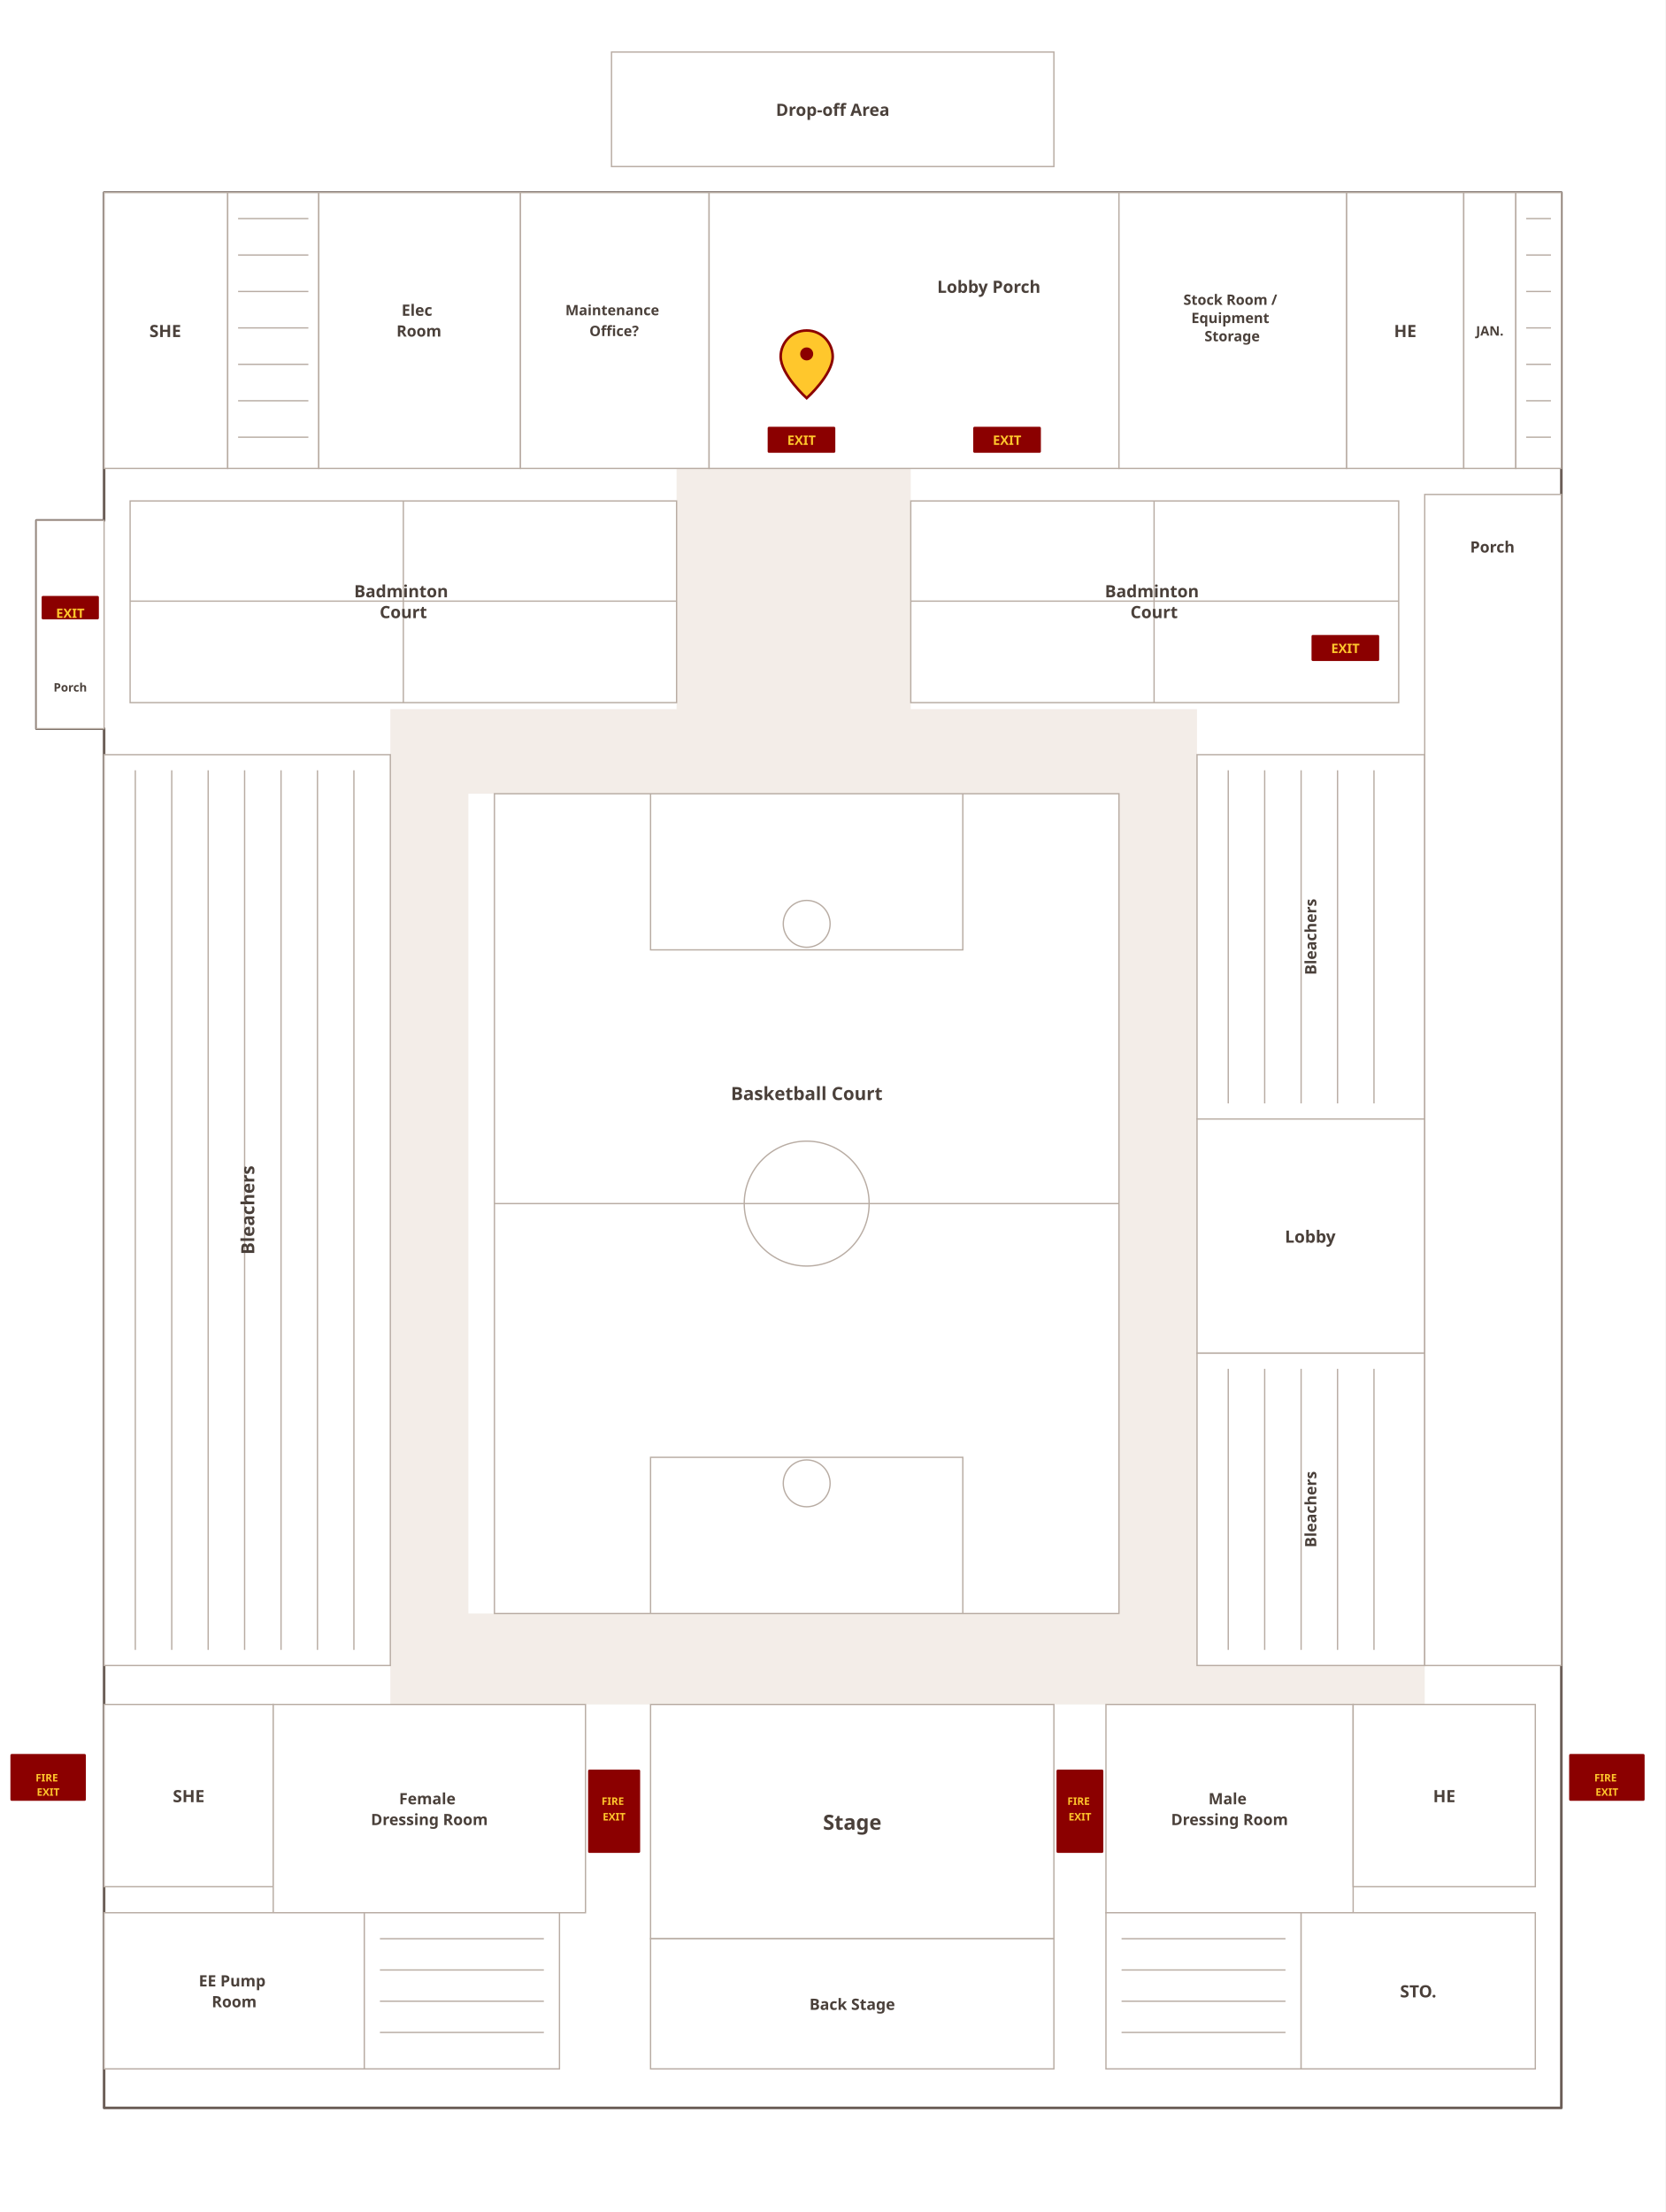
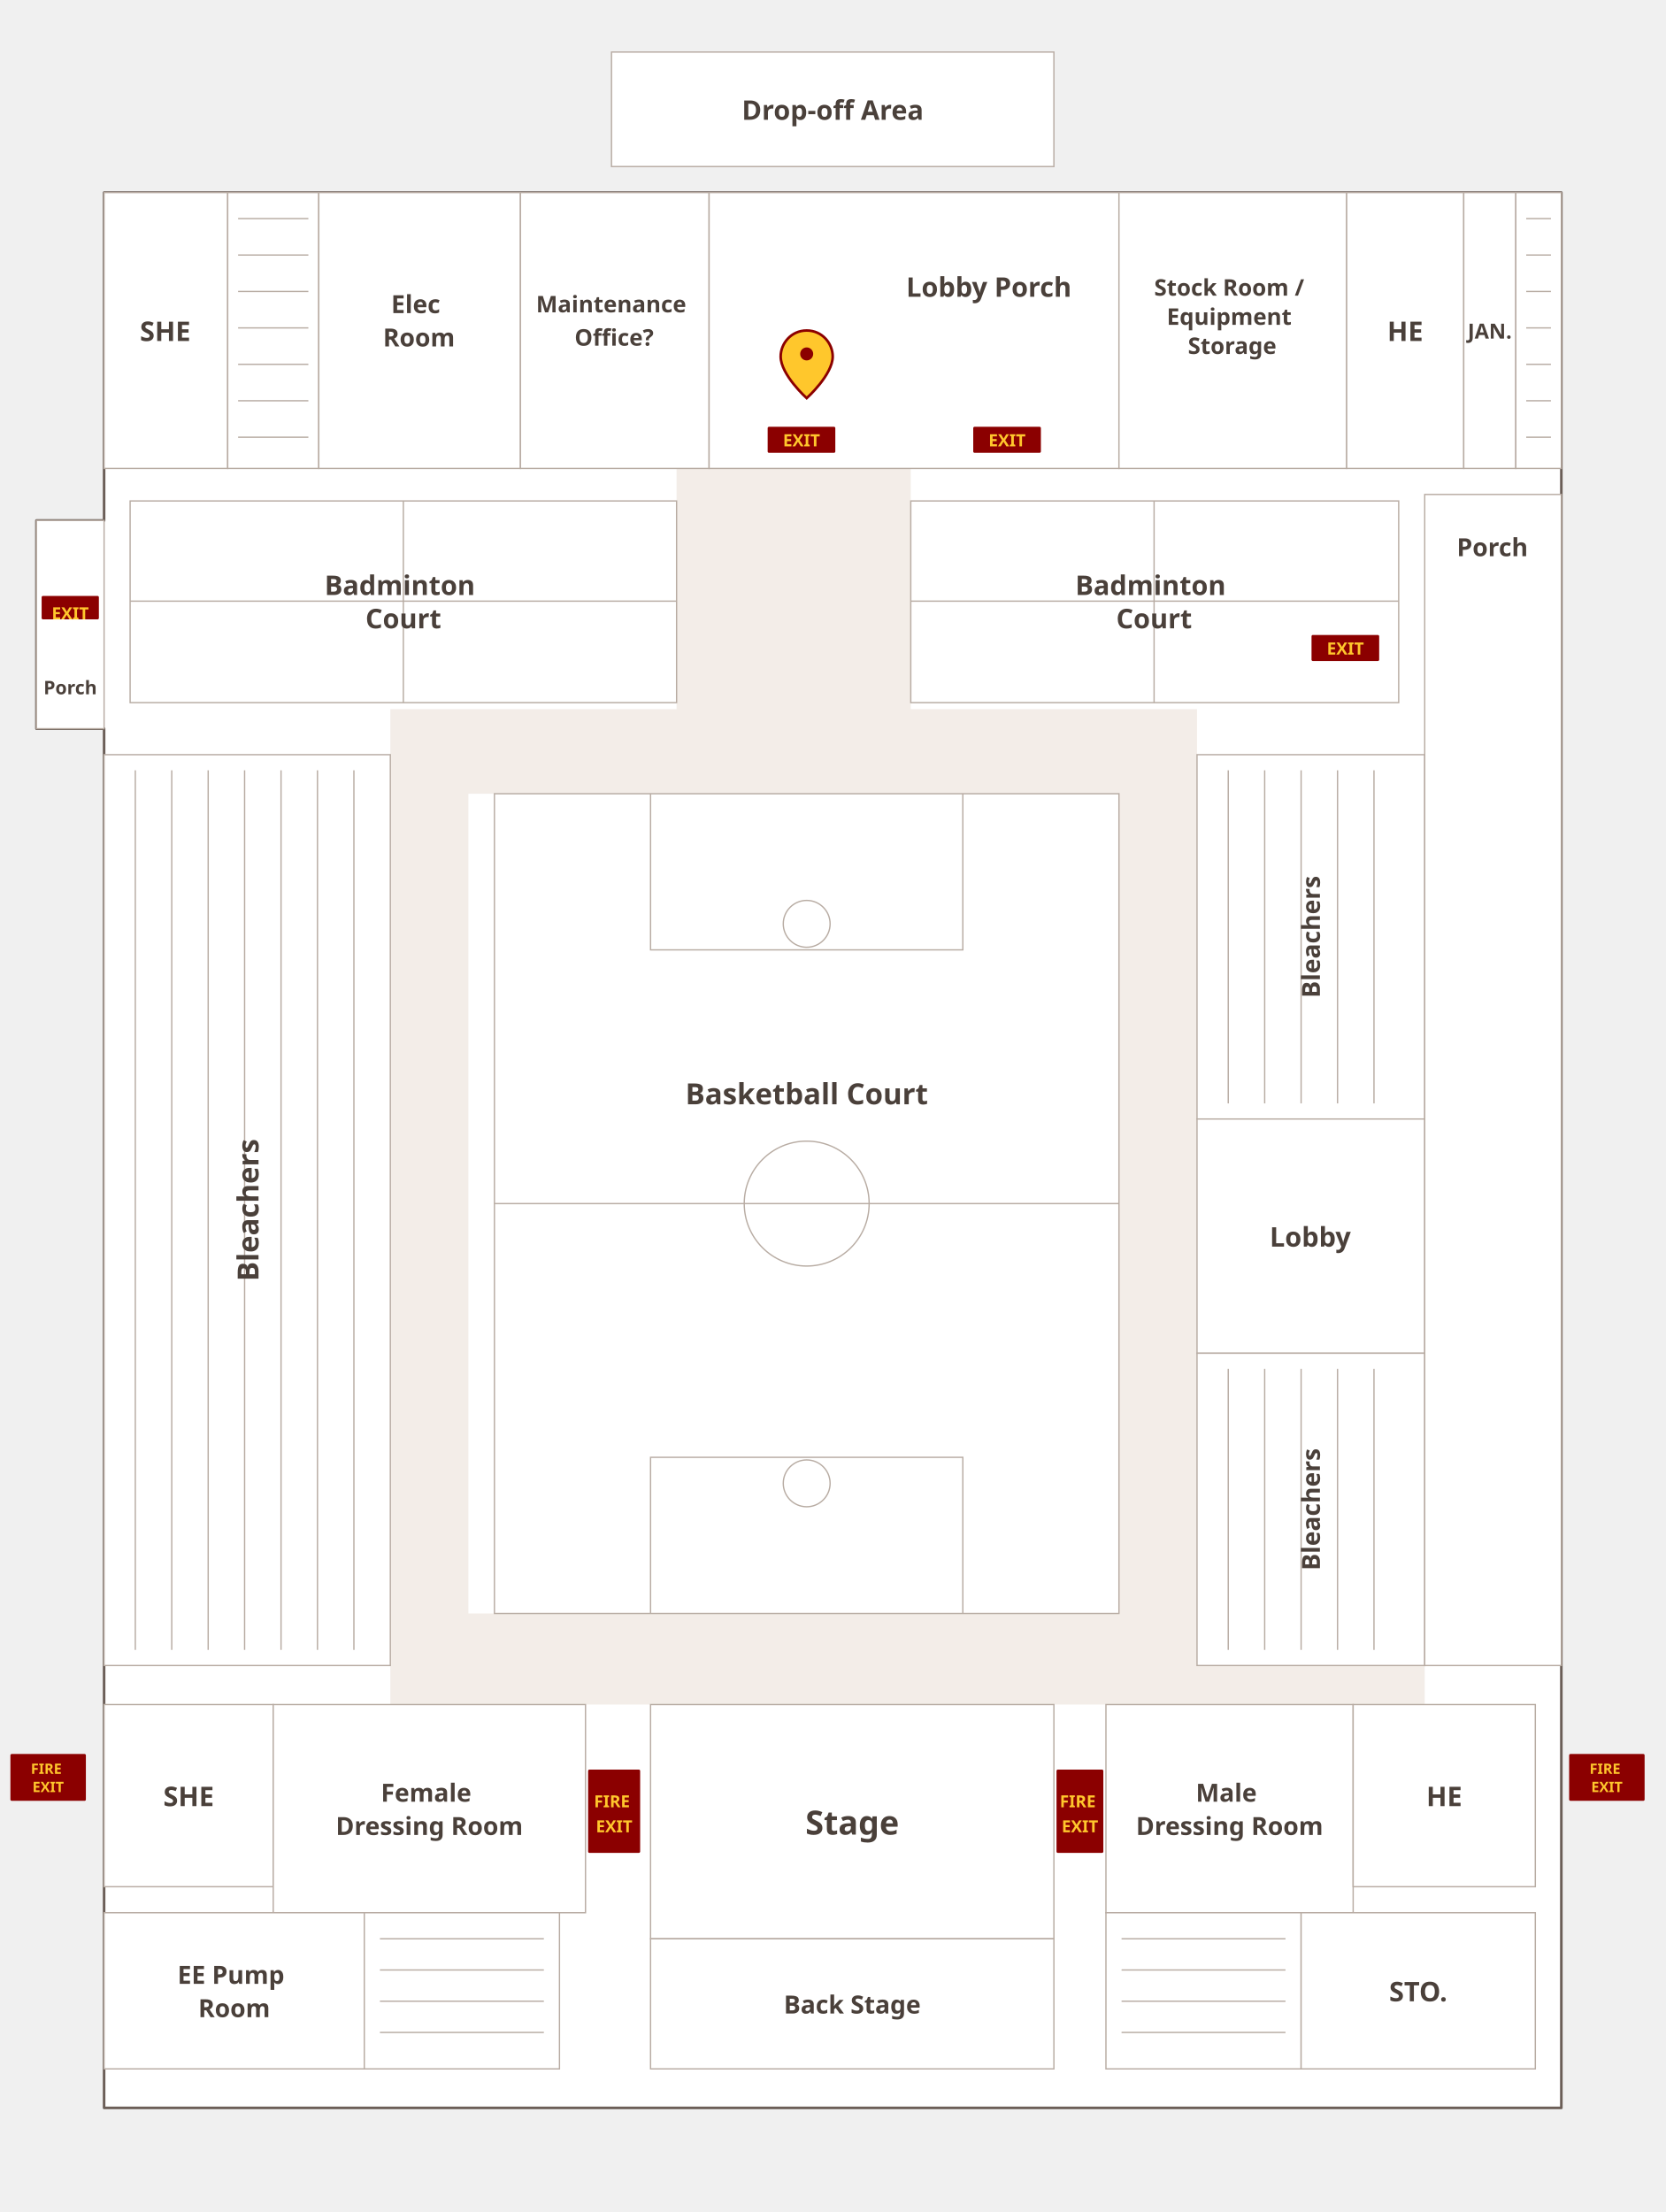
<svg xmlns="http://www.w3.org/2000/svg" viewBox="0 0 1280 1700" width="1280" height="1700" data-floor="gym-gf">
  <g class="plan">
-     <rect width="1280" height="1700" fill="#FFFFFF" />
    <path class="wing" fill="#FFFFFF" stroke="#6B5E57" stroke-width="2" stroke-linejoin="round" fill-rule="evenodd" d="M80,148 L1200,148 L1200,1620 L80,1620 L80,560 L28,560 L28,400 L80,400 Z" />
    <polygon class="corridor" fill="#F3EDE8" stroke="none" points="520,360 700,360 700,610 520,610" />
    <polygon class="corridor" fill="#F3EDE8" stroke="none" points="300,545 920,545 920,610 300,610" />
    <polygon class="corridor" fill="#F3EDE8" stroke="none" points="300,580 360,580 360,1280 300,1280" />
    <polygon class="corridor" fill="#F3EDE8" stroke="none" points="860,580 920,580 920,1280 860,1280" />
    <polygon class="corridor" fill="#F3EDE8" stroke="none" points="300,1240 1095,1240 1095,1310 300,1310" />
    <g class="rooms">
      <polygon class="room" data-room="gym-gf-drop-off-area" data-baked="1" fill="#FFFFFF" stroke="#B8ACA3" stroke-width="1" points="470,40 810,40 810,128 470,128" />
      <polygon class="room" data-room="gym-gf-she-female-cr-x2" data-baked="1" fill="#FFFFFF" stroke="#B8ACA3" stroke-width="1" points="80,148 175,148 175,360 80,360" />
      <polygon fill="#FFFFFF" stroke="#B8ACA3" stroke-width="1" points="175,148 245,148 245,360 175,360" />
      <polygon class="room" data-room="gym-gf-elec-room" data-baked="1" fill="#FFFFFF" stroke="#B8ACA3" stroke-width="1" points="245,148 400,148 400,360 245,360" />
      <polygon class="room" data-room="gym-gf-maintenance-office" data-baked="1" fill="#FFFFFF" stroke="#B8ACA3" stroke-width="1" points="400,148 545,148 545,360 400,360" />
      <polygon class="room" data-room="gym-gf-lobby-porch" data-baked="1" fill="#FFFFFF" stroke="#B8ACA3" stroke-width="1" points="545,148 860,148 860,360 545,360" />
      <polygon class="room" data-room="gym-gf-stock-room-equipment-storage" data-baked="1" fill="#FFFFFF" stroke="#B8ACA3" stroke-width="1" points="860,148 1035,148 1035,360 860,360" />
      <polygon class="room" data-room="gym-gf-he-male-cr-x2" data-baked="1" fill="#FFFFFF" stroke="#B8ACA3" stroke-width="1" points="1035,148 1125,148 1125,360 1035,360" />
      <polygon fill="#FFFFFF" stroke="#B8ACA3" stroke-width="1" points="1125,148 1165,148 1165,360 1125,360" />
      <polygon fill="#FFFFFF" stroke="#B8ACA3" stroke-width="1" points="1165,148 1200,148 1200,360 1165,360" />
      <polygon class="room" data-room="gym-gf-porch" data-baked="1" fill="#FFFFFF" stroke="#B8ACA3" stroke-width="1" points="28,400 80,400 80,560 28,560" />
      <polygon class="room" data-room="gym-gf-badminton-court-x2" data-baked="1" fill="#FFFFFF" stroke="#B8ACA3" stroke-width="1" points="100,385 520,385 520,540 100,540" />
      <polygon class="room" data-room="gym-gf-badminton-court-x2" data-baked="1" fill="#FFFFFF" stroke="#B8ACA3" stroke-width="1" points="700,385 1075,385 1075,540 700,540" />
      <polygon class="room" data-room="gym-gf-bleachers-e-w" data-baked="1" fill="#FFFFFF" stroke="#B8ACA3" stroke-width="1" points="80,580 300,580 300,1280 80,1280" />
      <polygon class="room" data-room="gym-gf-basketball-court" data-baked="1" fill="#FFFFFF" stroke="#B8ACA3" stroke-width="1" points="380,610 860,610 860,1240 380,1240" />
      <polygon class="room" data-room="gym-gf-bleachers-e-w" data-baked="1" fill="#FFFFFF" stroke="#B8ACA3" stroke-width="1" points="920,580 1095,580 1095,860 920,860" />
      <polygon class="room" data-room="gym-gf-lobby" data-baked="1" fill="#FFFFFF" stroke="#B8ACA3" stroke-width="1" points="920,860 1095,860 1095,1040 920,1040" />
      <polygon class="room" data-room="gym-gf-bleachers-e-w" data-baked="1" fill="#FFFFFF" stroke="#B8ACA3" stroke-width="1" points="920,1040 1095,1040 1095,1280 920,1280" />
      <polygon class="room" data-room="gym-gf-porch" data-baked="1" fill="#FFFFFF" stroke="#B8ACA3" stroke-width="1" points="1095,380 1200,380 1200,1280 1095,1280" />
      <polygon class="room" data-room="gym-gf-she-female-cr-x2" data-baked="1" fill="#FFFFFF" stroke="#B8ACA3" stroke-width="1" points="80,1310 210,1310 210,1450 80,1450" />
      <polygon class="room" data-room="gym-gf-female-dressing-room" data-baked="1" fill="#FFFFFF" stroke="#B8ACA3" stroke-width="1" points="210,1310 450,1310 450,1470 210,1470" />
      <polygon class="room" data-room="gym-gf-fire-pump-room" data-baked="1" fill="#FFFFFF" stroke="#B8ACA3" stroke-width="1" points="80,1470 280,1470 280,1590 80,1590" />
      <polygon fill="#FFFFFF" stroke="#B8ACA3" stroke-width="1" points="280,1470 430,1470 430,1590 280,1590" />
      <polygon class="room" data-room="gym-gf-stage" data-baked="1" fill="#FFFFFF" stroke="#B8ACA3" stroke-width="1" points="500,1310 810,1310 810,1490 500,1490" />
      <polygon fill="#FFFFFF" stroke="#B8ACA3" stroke-width="1" points="500,1490 810,1490 810,1590 500,1590" />
      <polygon class="room" data-room="gym-gf-male-dressing-room" data-baked="1" fill="#FFFFFF" stroke="#B8ACA3" stroke-width="1" points="850,1310 1040,1310 1040,1470 850,1470" />
      <polygon class="room" data-room="gym-gf-he-male-cr-x2" data-baked="1" fill="#FFFFFF" stroke="#B8ACA3" stroke-width="1" points="1040,1310 1180,1310 1180,1450 1040,1450" />
      <polygon fill="#FFFFFF" stroke="#B8ACA3" stroke-width="1" points="850,1470 1000,1470 1000,1590 850,1590" />
      <polygon fill="#FFFFFF" stroke="#B8ACA3" stroke-width="1" points="1000,1470 1180,1470 1180,1590 1000,1590" />
    </g>
    <g fill="none" stroke="#B8ACA3" stroke-width="1">
      <line x1="310" y1="385" x2="310" y2="540" />
      <line x1="100" y1="462" x2="520" y2="462" />
      <line x1="887" y1="385" x2="887" y2="540" />
      <line x1="700" y1="462" x2="1075" y2="462" />
      <line x1="380" y1="925" x2="860" y2="925" />
      <circle cx="620" cy="925" r="48" />
      <circle cx="620" cy="710" r="18" />
      <circle cx="620" cy="1140" r="18" />
      <path d="M500,610 L500,730 L740,730 L740,610" />
      <path d="M500,1240 L500,1120 L740,1120 L740,1240" />
      <line x1="104" y1="592" x2="104" y2="1268" />
      <line x1="132" y1="592" x2="132" y2="1268" />
      <line x1="160" y1="592" x2="160" y2="1268" />
      <line x1="188" y1="592" x2="188" y2="1268" />
      <line x1="216" y1="592" x2="216" y2="1268" />
      <line x1="244" y1="592" x2="244" y2="1268" />
      <line x1="272" y1="592" x2="272" y2="1268" />
      <line x1="944" y1="592" x2="944" y2="848" />
      <line x1="972" y1="592" x2="972" y2="848" />
      <line x1="1000" y1="592" x2="1000" y2="848" />
      <line x1="1028" y1="592" x2="1028" y2="848" />
      <line x1="1056" y1="592" x2="1056" y2="848" />
      <line x1="944" y1="1052" x2="944" y2="1268" />
      <line x1="972" y1="1052" x2="972" y2="1268" />
      <line x1="1000" y1="1052" x2="1000" y2="1268" />
      <line x1="1028" y1="1052" x2="1028" y2="1268" />
      <line x1="1056" y1="1052" x2="1056" y2="1268" />
      <line x1="183" y1="168" x2="237" y2="168" />
      <line x1="183" y1="196" x2="237" y2="196" />
      <line x1="183" y1="224" x2="237" y2="224" />
      <line x1="183" y1="252" x2="237" y2="252" />
      <line x1="183" y1="280" x2="237" y2="280" />
      <line x1="183" y1="308" x2="237" y2="308" />
      <line x1="183" y1="336" x2="237" y2="336" />
      <line x1="1173" y1="168" x2="1192" y2="168" />
      <line x1="1173" y1="196" x2="1192" y2="196" />
      <line x1="1173" y1="224" x2="1192" y2="224" />
      <line x1="1173" y1="252" x2="1192" y2="252" />
      <line x1="1173" y1="280" x2="1192" y2="280" />
      <line x1="1173" y1="308" x2="1192" y2="308" />
      <line x1="1173" y1="336" x2="1192" y2="336" />
      <line x1="292" y1="1490" x2="418" y2="1490" />
      <line x1="292" y1="1514" x2="418" y2="1514" />
      <line x1="292" y1="1538" x2="418" y2="1538" />
      <line x1="292" y1="1562" x2="418" y2="1562" />
      <line x1="862" y1="1490" x2="988" y2="1490" />
      <line x1="862" y1="1514" x2="988" y2="1514" />
      <line x1="862" y1="1538" x2="988" y2="1538" />
      <line x1="862" y1="1562" x2="988" y2="1562" />
    </g>
    <g class="room-nums" fill="#4A403A" font-family="system-ui,sans-serif" font-weight="600" text-anchor="middle">
-       <text x="640" y="84" font-size="13" dominant-baseline="central">Drop-off Area</text>
-       <text x="127" y="254" font-size="13" dominant-baseline="central">SHE</text>
-       <text x="322" y="246" font-size="12" dominant-baseline="central">
-         <tspan x="322" dy="-8">Elec</tspan>
-         <tspan x="322" dy="16">Room</tspan>
+       <text x="640" y="84" font-size="20.8" dominant-baseline="central">Drop-off Area</text>
+       <text x="127" y="254" font-size="20.8" dominant-baseline="central">SHE</text>
+       <text x="322" y="246" font-size="19.2" dominant-baseline="central">
+         <tspan x="322" dy="-12.8">Elec</tspan>
+         <tspan x="322" dy="25.6">Room</tspan>
      </text>
-       <text x="472" y="246" font-size="11" dominant-baseline="central">
-         <tspan x="472" dy="-8">Maintenance</tspan>
-         <tspan x="472" dy="16">Office?</tspan>
+       <text x="472" y="246" font-size="17.6" dominant-baseline="central">
+         <tspan x="472" dy="-12.8">Maintenance</tspan>
+         <tspan x="472" dy="25.6">Office?</tspan>
      </text>
-       <text x="760" y="220" font-size="13" dominant-baseline="central">Lobby Porch</text>
-       <text x="947" y="246" font-size="11" dominant-baseline="central">
-         <tspan x="947" dy="-16">Stock Room /</tspan>
-         <tspan x="947" dy="14">Equipment</tspan>
-         <tspan x="947" dy="14">Storage</tspan>
+       <text x="760" y="220" font-size="20.8" dominant-baseline="central">Lobby Porch</text>
+       <text x="947" y="246" font-size="17.6" dominant-baseline="central">
+         <tspan x="947" dy="-25.6">Stock Room /</tspan>
+         <tspan x="947" dy="22.4">Equipment</tspan>
+         <tspan x="947" dy="22.4">Storage</tspan>
      </text>
-       <text x="1080" y="254" font-size="13" dominant-baseline="central">HE</text>
-       <text x="1145" y="254" font-size="10" dominant-baseline="central">JAN.</text>
-       <text x="54" y="528" font-size="9" dominant-baseline="central">Porch</text>
-       <text x="310" y="462" font-size="13" dominant-baseline="central">
-         <tspan x="310" dy="-8">Badminton</tspan>
-         <tspan x="310" dy="16">Court</tspan>
+       <text x="1080" y="254" font-size="20.8" dominant-baseline="central">HE</text>
+       <text x="1145" y="254" font-size="16" dominant-baseline="central">JAN.</text>
+       <text x="54" y="528" font-size="14.4" dominant-baseline="central">Porch</text>
+       <text x="310" y="462" font-size="20.8" dominant-baseline="central">
+         <tspan x="310" dy="-12.8">Badminton</tspan>
+         <tspan x="310" dy="25.6">Court</tspan>
      </text>
-       <text x="887" y="462" font-size="13" dominant-baseline="central">
-         <tspan x="887" dy="-8">Badminton</tspan>
-         <tspan x="887" dy="16">Court</tspan>
+       <text x="887" y="462" font-size="20.8" dominant-baseline="central">
+         <tspan x="887" dy="-12.8">Badminton</tspan>
+         <tspan x="887" dy="25.6">Court</tspan>
      </text>
-       <text transform="rotate(-90 190 930)" x="190" y="930" font-size="14" dominant-baseline="central">Bleachers</text>
-       <text x="620" y="840" font-size="14" dominant-baseline="central">Basketball Court</text>
-       <text transform="rotate(-90 1007 720)" x="1007" y="720" font-size="12" dominant-baseline="central">Bleachers</text>
-       <text x="1007" y="950" font-size="13" dominant-baseline="central">Lobby</text>
-       <text transform="rotate(-90 1007 1160)" x="1007" y="1160" font-size="12" dominant-baseline="central">Bleachers</text>
-       <text x="1147" y="420" font-size="12" dominant-baseline="central">Porch</text>
-       <text x="145" y="1380" font-size="13" dominant-baseline="central">SHE</text>
-       <text x="330" y="1390" font-size="12" dominant-baseline="central">
-         <tspan x="330" dy="-8">Female</tspan>
-         <tspan x="330" dy="16">Dressing Room</tspan>
+       <text transform="rotate(-90 190 930)" x="190" y="930" font-size="22.4" dominant-baseline="central">Bleachers</text>
+       <text x="620" y="840" font-size="22.4" dominant-baseline="central">Basketball Court</text>
+       <text transform="rotate(-90 1007 720)" x="1007" y="720" font-size="19.2" dominant-baseline="central">Bleachers</text>
+       <text x="1007" y="950" font-size="20.8" dominant-baseline="central">Lobby</text>
+       <text transform="rotate(-90 1007 1160)" x="1007" y="1160" font-size="19.2" dominant-baseline="central">Bleachers</text>
+       <text x="1147" y="420" font-size="19.2" dominant-baseline="central">Porch</text>
+       <text x="145" y="1380" font-size="20.8" dominant-baseline="central">SHE</text>
+       <text x="330" y="1390" font-size="19.2" dominant-baseline="central">
+         <tspan x="330" dy="-12.8">Female</tspan>
+         <tspan x="330" dy="25.6">Dressing Room</tspan>
      </text>
-       <text x="180" y="1530" font-size="12" dominant-baseline="central">
-         <tspan x="180" dy="-8">EE Pump</tspan>
-         <tspan x="180" dy="16">Room</tspan>
+       <text x="180" y="1530" font-size="19.2" dominant-baseline="central">
+         <tspan x="180" dy="-12.8">EE Pump</tspan>
+         <tspan x="180" dy="25.6">Room</tspan>
      </text>
-       <text x="655" y="1400" font-size="16" dominant-baseline="central">Stage</text>
-       <text x="655" y="1540" font-size="12" dominant-baseline="central">Back Stage</text>
-       <text x="945" y="1390" font-size="12" dominant-baseline="central">
-         <tspan x="945" dy="-8">Male</tspan>
-         <tspan x="945" dy="16">Dressing Room</tspan>
+       <text x="655" y="1400" font-size="25.6" dominant-baseline="central">Stage</text>
+       <text x="655" y="1540" font-size="19.2" dominant-baseline="central">Back Stage</text>
+       <text x="945" y="1390" font-size="19.2" dominant-baseline="central">
+         <tspan x="945" dy="-12.8">Male</tspan>
+         <tspan x="945" dy="25.6">Dressing Room</tspan>
      </text>
-       <text x="1110" y="1380" font-size="13" dominant-baseline="central">HE</text>
-       <text x="1090" y="1530" font-size="13" dominant-baseline="central">STO.</text>
+       <text x="1110" y="1380" font-size="20.8" dominant-baseline="central">HE</text>
+       <text x="1090" y="1530" font-size="20.8" dominant-baseline="central">STO.</text>
    </g>
    <g class="marks" font-family="system-ui,sans-serif" font-weight="700" text-anchor="middle">
      <g transform="translate(620 280)">
        <path fill="#FFC72C" stroke="#8B0000" stroke-width="2" d="M0,-26 C-12,-26 -20,-16 -20,-6 C-20,8 0,26 0,26 C0,26 20,8 20,-6 C20,-16 12,-26 0,-26 Z" />
        <circle cy="-8" r="5" fill="#8B0000" />
      </g>
      <g fill="#8B0000">
        <rect x="32" y="458" width="44" height="18" rx="1" />
        <rect x="590" y="328" width="52" height="20" rx="1" />
        <rect x="748" y="328" width="52" height="20" rx="1" />
        <rect x="1008" y="488" width="52" height="20" rx="1" />
        <rect x="8" y="1348" width="58" height="36" rx="1" />
        <rect x="452" y="1360" width="40" height="64" rx="1" />
        <rect x="812" y="1360" width="36" height="64" rx="1" />
        <rect x="1206" y="1348" width="58" height="36" rx="1" />
      </g>
-       <g fill="#FFC72C" font-size="10">
+       <g fill="#FFC72C" font-size="13">
        <text x="54" y="471" dominant-baseline="central">EXIT</text>
        <text x="616" y="338" dominant-baseline="central">EXIT</text>
        <text x="774" y="338" dominant-baseline="central">EXIT</text>
        <text x="1034" y="498" dominant-baseline="central">EXIT</text>
-         <text x="37" y="1366" font-size="8" dominant-baseline="central">
+         <text x="37" y="1359" font-size="11" dominant-baseline="central">
          <tspan x="37" dy="0">FIRE</tspan>
-           <tspan x="37" dy="11">EXIT</tspan>
+           <tspan x="37" dy="14">EXIT</tspan>
        </text>
-         <text x="472" y="1384" font-size="8" dominant-baseline="central">
+         <text x="472" y="1384" font-size="12.8" dominant-baseline="central">
          <tspan x="472" dy="0">FIRE</tspan>
-           <tspan x="472" dy="12">EXIT</tspan>
+           <tspan x="472" dy="19.2">EXIT</tspan>
        </text>
-         <text x="830" y="1384" font-size="8" dominant-baseline="central">
+         <text x="830" y="1384" font-size="12.8" dominant-baseline="central">
          <tspan x="830" dy="0">FIRE</tspan>
-           <tspan x="830" dy="12">EXIT</tspan>
+           <tspan x="830" dy="19.2">EXIT</tspan>
        </text>
-         <text x="1235" y="1366" font-size="8" dominant-baseline="central">
+         <text x="1235" y="1359" font-size="11" dominant-baseline="central">
          <tspan x="1235" dy="0">FIRE</tspan>
-           <tspan x="1235" dy="11">EXIT</tspan>
+           <tspan x="1235" dy="14">EXIT</tspan>
        </text>
      </g>
    </g>
  </g>
</svg>
